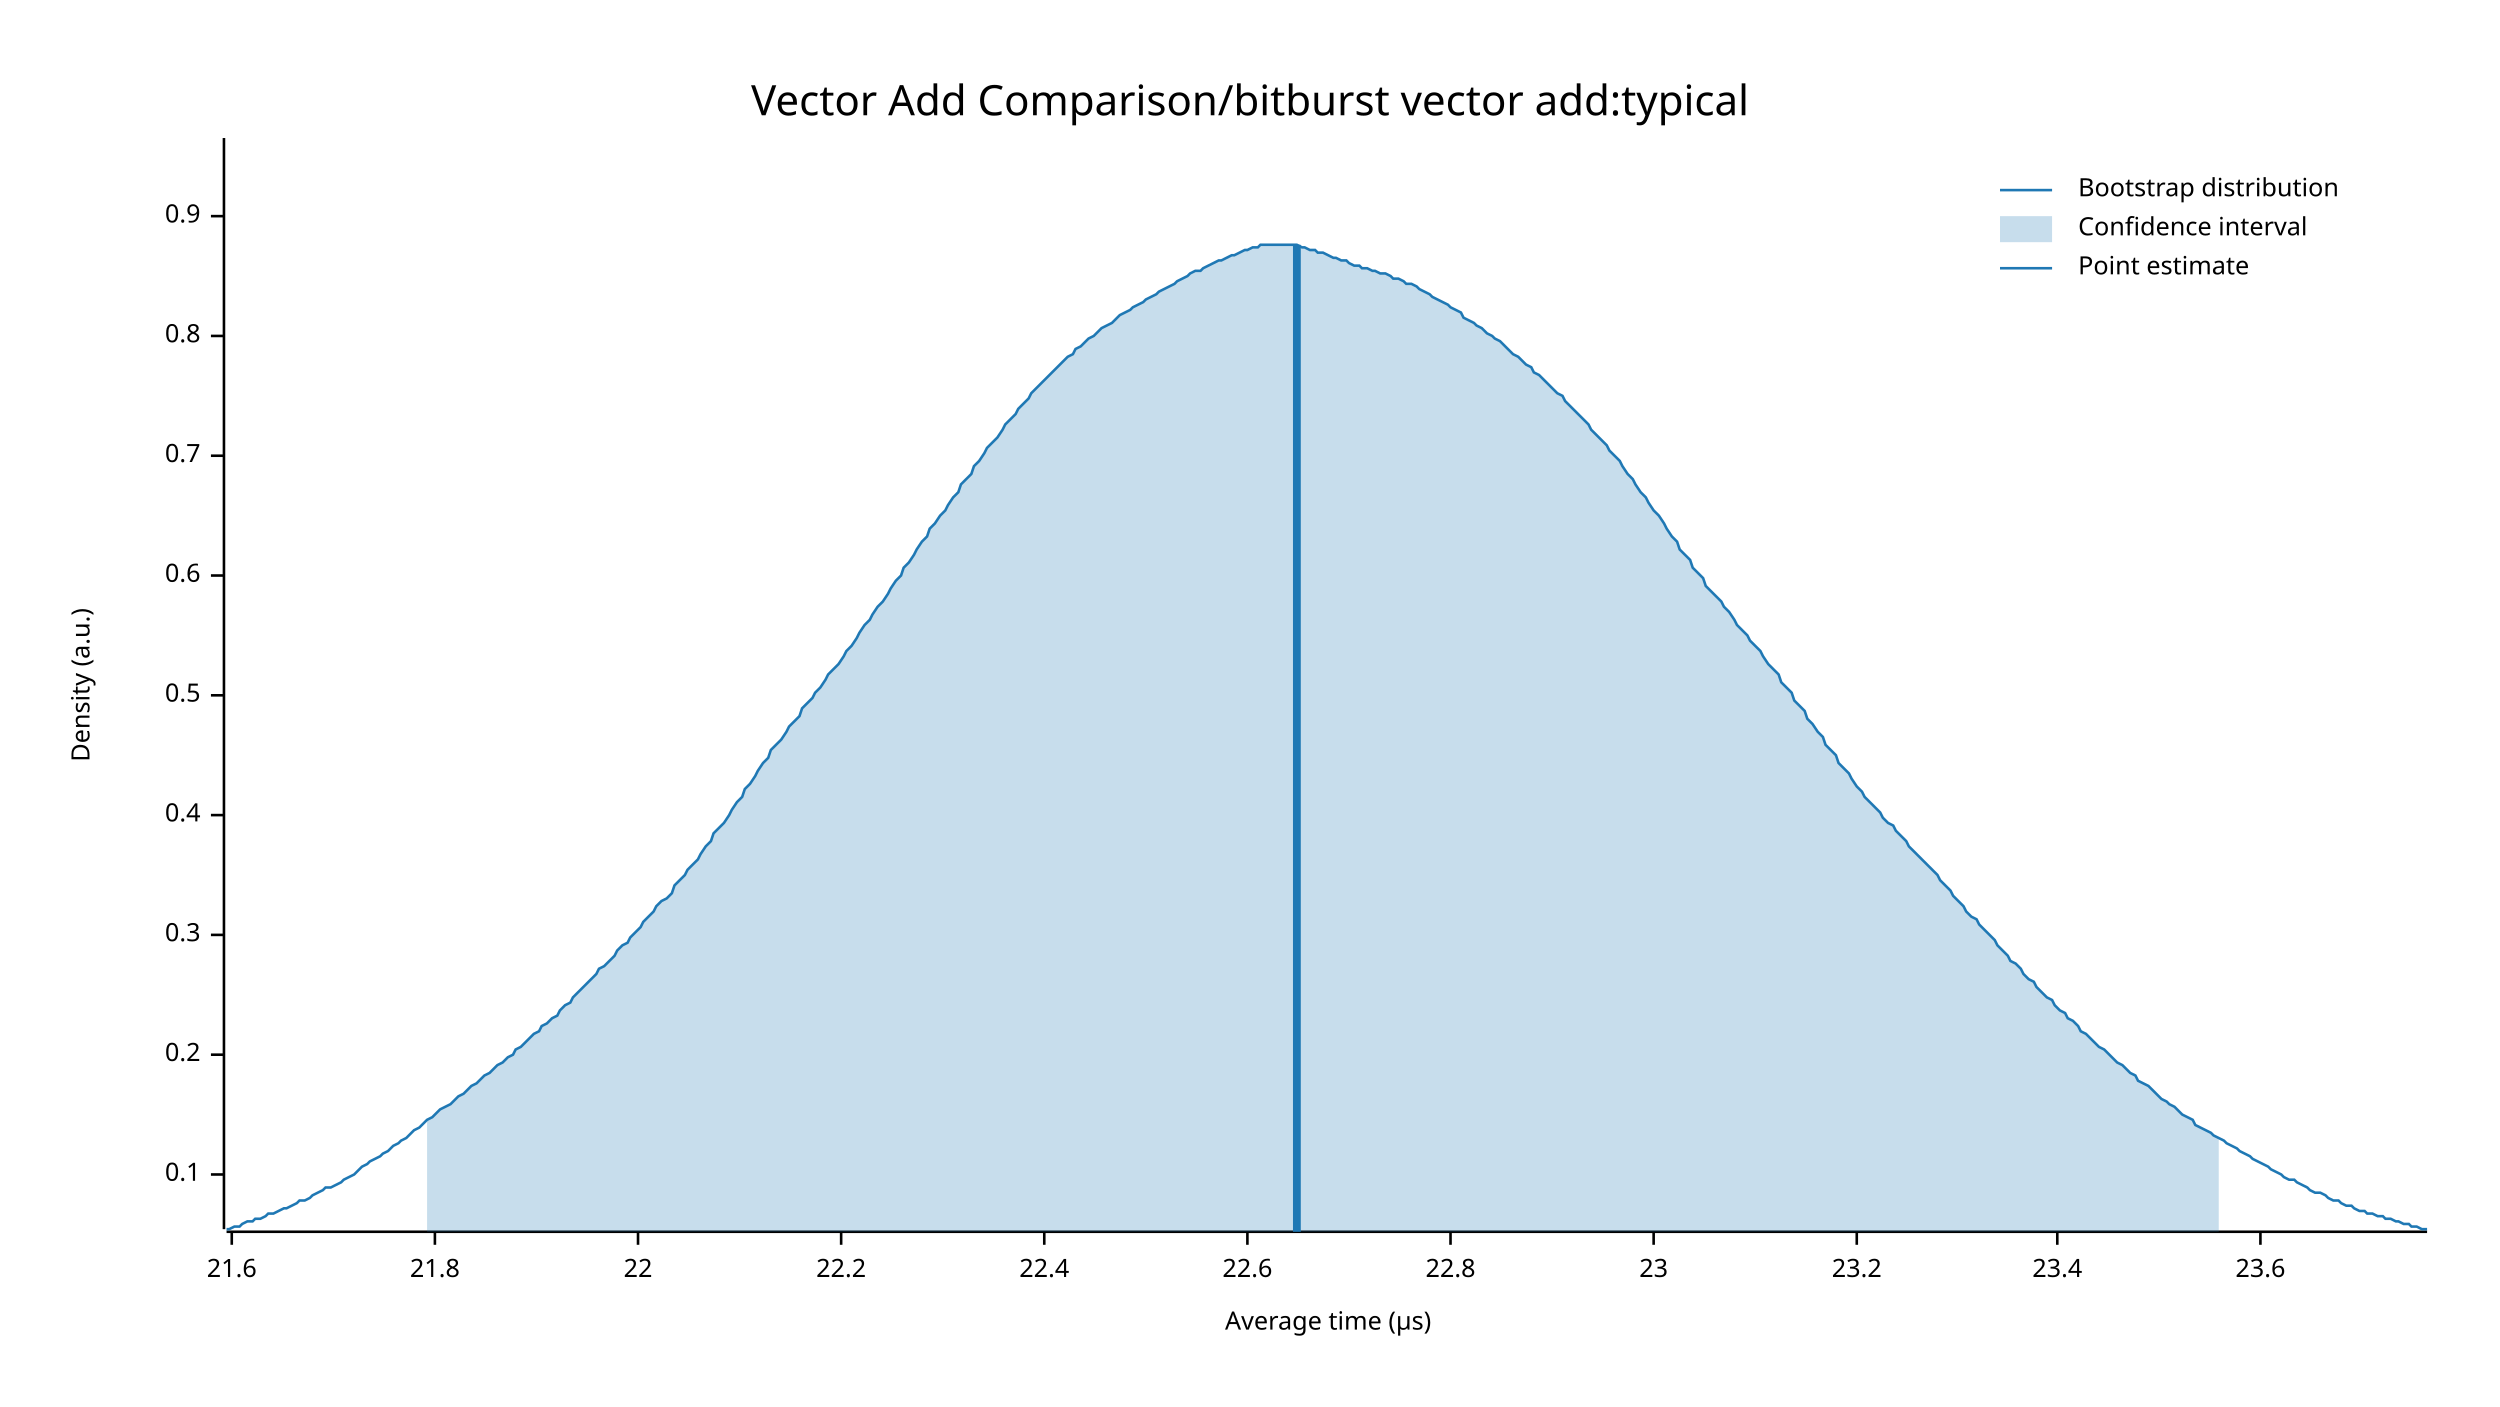
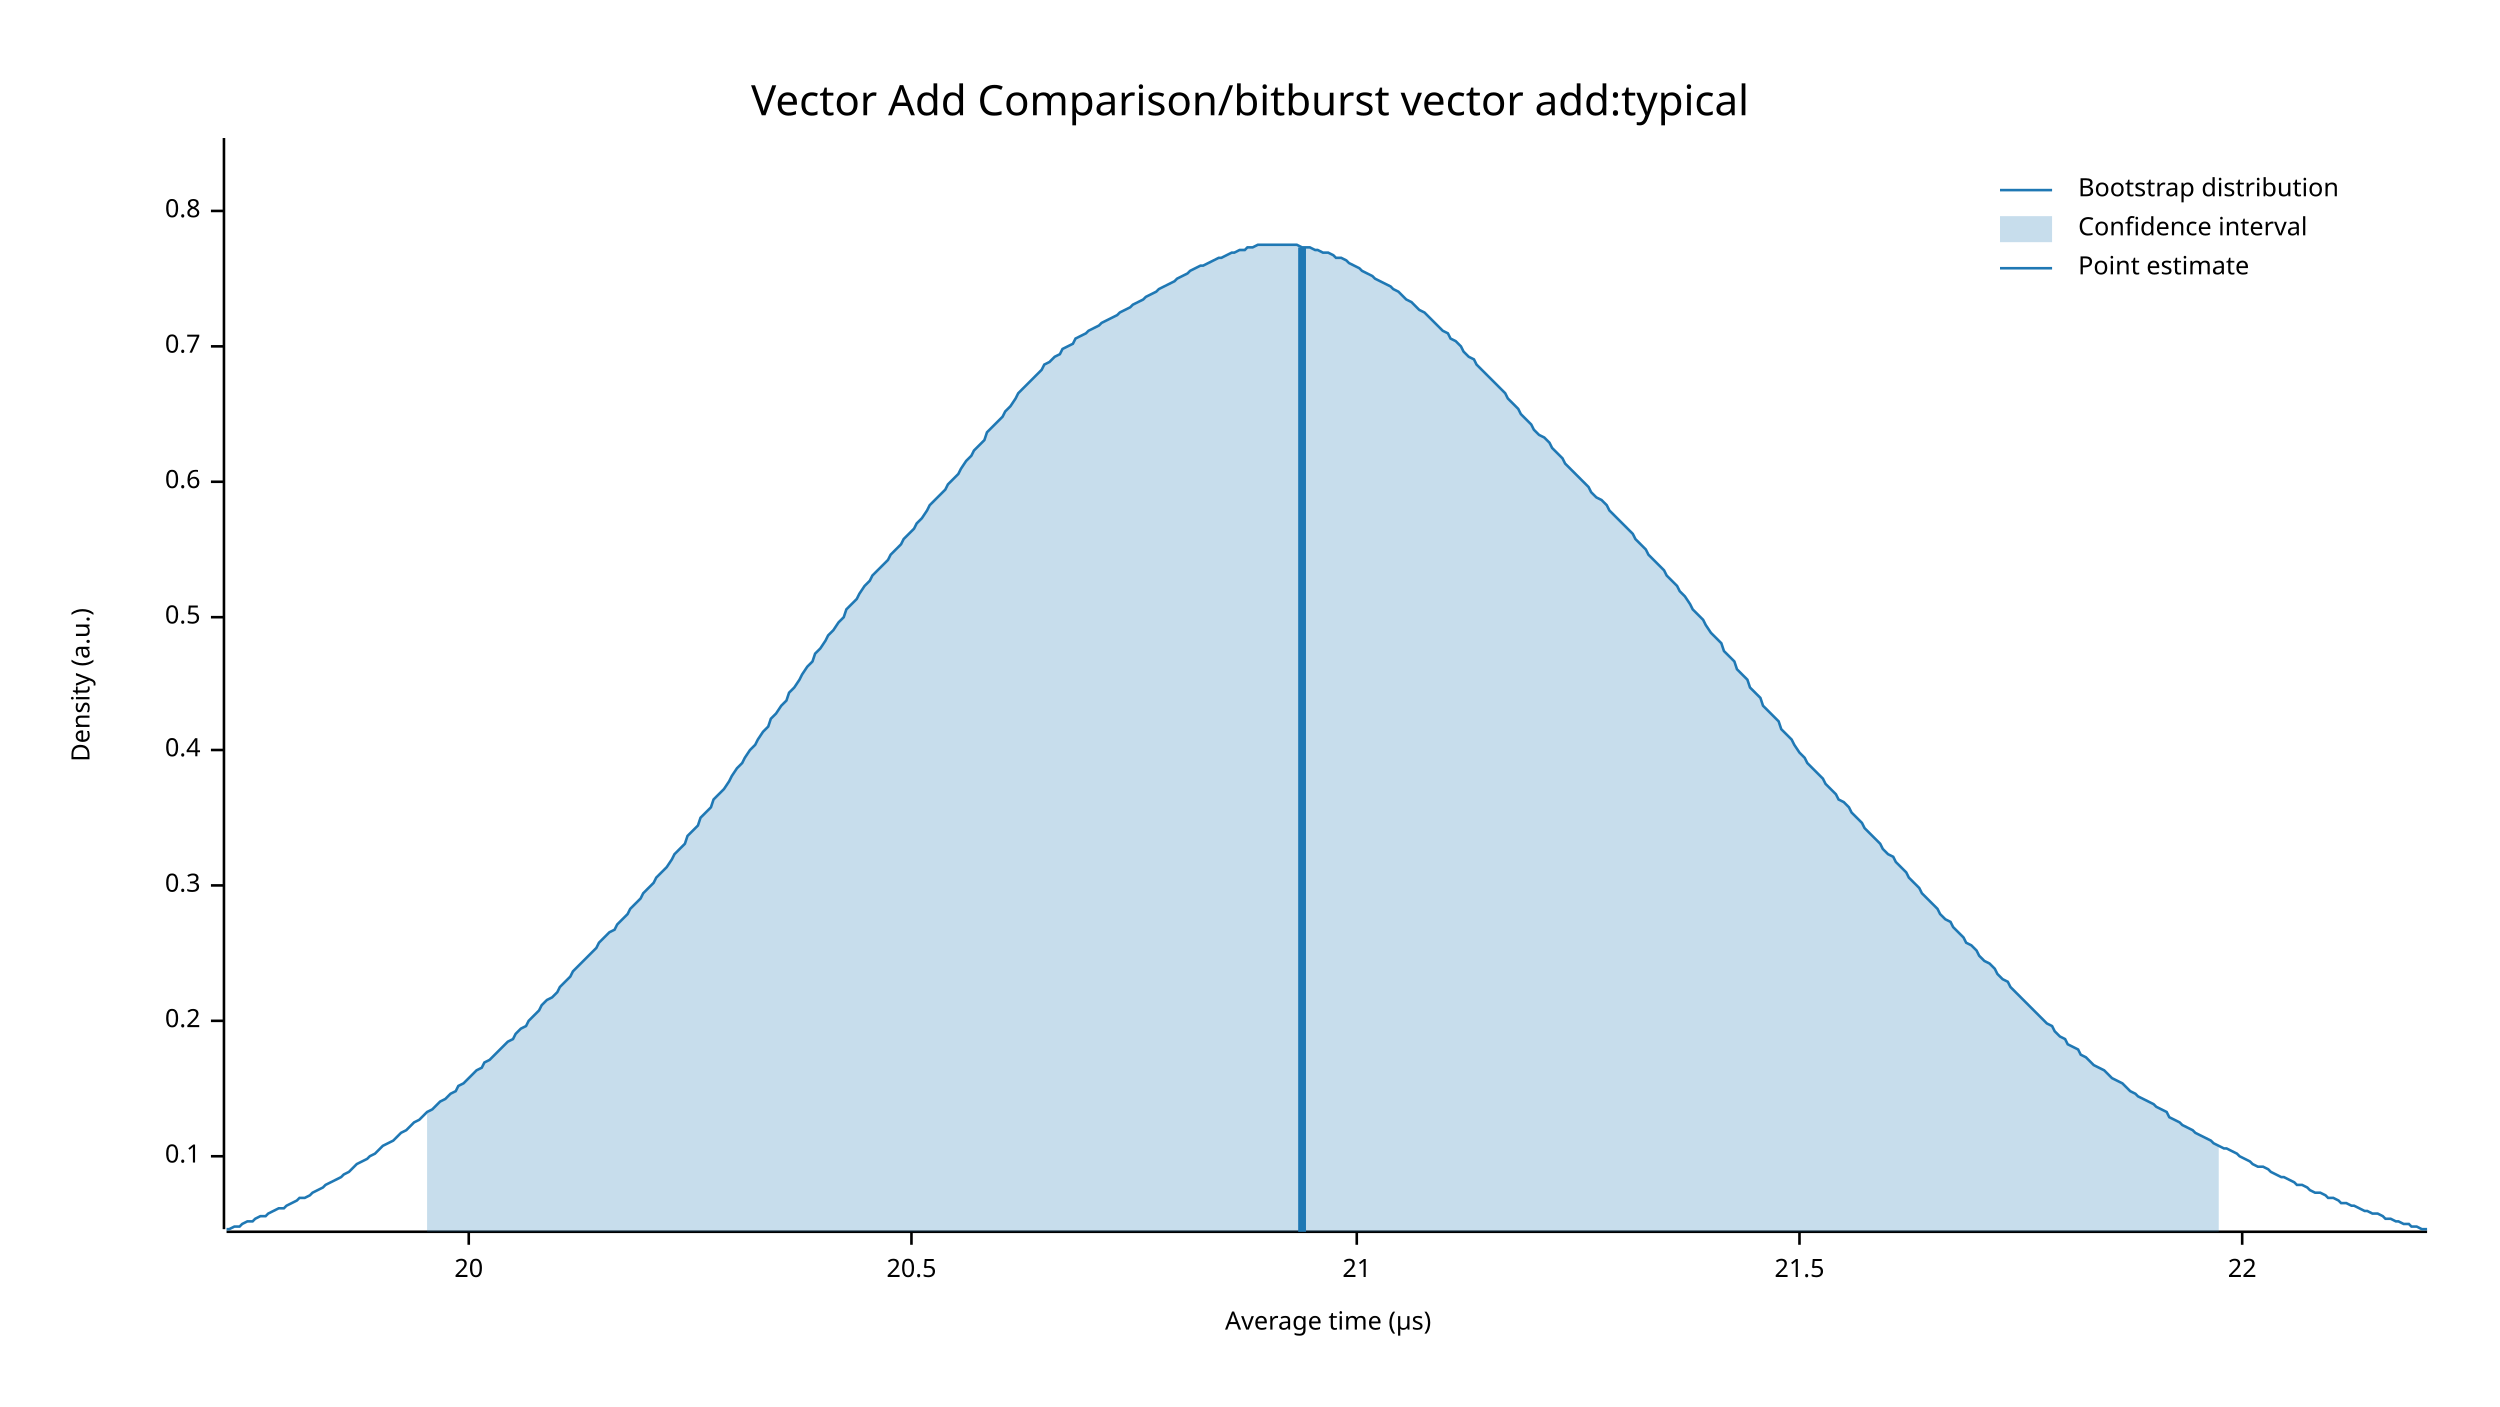
<svg xmlns="http://www.w3.org/2000/svg" width="960" height="540" viewBox="0 0 960 540">
  <text x="480" y="32" dy="0.76em" text-anchor="middle" font-family="sans-serif" font-size="16.129" opacity="1" fill="#000000">
Vector Add Comparison/bitburst vector add:typical
</text>
  <text x="27" y="263" dy="0.76em" text-anchor="middle" font-family="sans-serif" font-size="9.677" opacity="1" fill="#000000" transform="rotate(270, 27, 263)">
Density (a.u.)
</text>
  <text x="510" y="513" dy="-0.5ex" text-anchor="middle" font-family="sans-serif" font-size="9.677" opacity="1" fill="#000000">
Average time (µs)
</text>
  <polyline fill="none" opacity="1" stroke="#000000" stroke-width="1" points="86,53 86,472 " />
-   <text x="77" y="451" dy="0.5ex" text-anchor="end" font-family="sans-serif" font-size="9.677" opacity="1" fill="#000000">
+   <text x="77" y="444" dy="0.5ex" text-anchor="end" font-family="sans-serif" font-size="9.677" opacity="1" fill="#000000">
0.1
</text>
-   <polyline fill="none" opacity="1" stroke="#000000" stroke-width="1" points="81,451 86,451 " />
-   <text x="77" y="405" dy="0.5ex" text-anchor="end" font-family="sans-serif" font-size="9.677" opacity="1" fill="#000000">
+   <polyline fill="none" opacity="1" stroke="#000000" stroke-width="1" points="81,444 86,444 " />
+   <text x="77" y="392" dy="0.5ex" text-anchor="end" font-family="sans-serif" font-size="9.677" opacity="1" fill="#000000">
0.2
</text>
-   <polyline fill="none" opacity="1" stroke="#000000" stroke-width="1" points="81,405 86,405 " />
-   <text x="77" y="359" dy="0.5ex" text-anchor="end" font-family="sans-serif" font-size="9.677" opacity="1" fill="#000000">
+   <polyline fill="none" opacity="1" stroke="#000000" stroke-width="1" points="81,392 86,392 " />
+   <text x="77" y="340" dy="0.5ex" text-anchor="end" font-family="sans-serif" font-size="9.677" opacity="1" fill="#000000">
0.3
</text>
-   <polyline fill="none" opacity="1" stroke="#000000" stroke-width="1" points="81,359 86,359 " />
-   <text x="77" y="313" dy="0.5ex" text-anchor="end" font-family="sans-serif" font-size="9.677" opacity="1" fill="#000000">
+   <polyline fill="none" opacity="1" stroke="#000000" stroke-width="1" points="81,340 86,340 " />
+   <text x="77" y="288" dy="0.5ex" text-anchor="end" font-family="sans-serif" font-size="9.677" opacity="1" fill="#000000">
0.4
</text>
-   <polyline fill="none" opacity="1" stroke="#000000" stroke-width="1" points="81,313 86,313 " />
-   <text x="77" y="267" dy="0.5ex" text-anchor="end" font-family="sans-serif" font-size="9.677" opacity="1" fill="#000000">
+   <polyline fill="none" opacity="1" stroke="#000000" stroke-width="1" points="81,288 86,288 " />
+   <text x="77" y="237" dy="0.5ex" text-anchor="end" font-family="sans-serif" font-size="9.677" opacity="1" fill="#000000">
0.5
</text>
-   <polyline fill="none" opacity="1" stroke="#000000" stroke-width="1" points="81,267 86,267 " />
-   <text x="77" y="221" dy="0.5ex" text-anchor="end" font-family="sans-serif" font-size="9.677" opacity="1" fill="#000000">
+   <polyline fill="none" opacity="1" stroke="#000000" stroke-width="1" points="81,237 86,237 " />
+   <text x="77" y="185" dy="0.5ex" text-anchor="end" font-family="sans-serif" font-size="9.677" opacity="1" fill="#000000">
0.6
</text>
-   <polyline fill="none" opacity="1" stroke="#000000" stroke-width="1" points="81,221 86,221 " />
-   <text x="77" y="175" dy="0.5ex" text-anchor="end" font-family="sans-serif" font-size="9.677" opacity="1" fill="#000000">
+   <polyline fill="none" opacity="1" stroke="#000000" stroke-width="1" points="81,185 86,185 " />
+   <text x="77" y="133" dy="0.5ex" text-anchor="end" font-family="sans-serif" font-size="9.677" opacity="1" fill="#000000">
0.7
</text>
-   <polyline fill="none" opacity="1" stroke="#000000" stroke-width="1" points="81,175 86,175 " />
-   <text x="77" y="129" dy="0.5ex" text-anchor="end" font-family="sans-serif" font-size="9.677" opacity="1" fill="#000000">
+   <polyline fill="none" opacity="1" stroke="#000000" stroke-width="1" points="81,133 86,133 " />
+   <text x="77" y="81" dy="0.5ex" text-anchor="end" font-family="sans-serif" font-size="9.677" opacity="1" fill="#000000">
0.8
</text>
-   <polyline fill="none" opacity="1" stroke="#000000" stroke-width="1" points="81,129 86,129 " />
-   <text x="77" y="83" dy="0.5ex" text-anchor="end" font-family="sans-serif" font-size="9.677" opacity="1" fill="#000000">
- 0.9
+   <polyline fill="none" opacity="1" stroke="#000000" stroke-width="1" points="81,81 86,81 " />
+   <polyline fill="none" opacity="1" stroke="#000000" stroke-width="1" points="87,473 932,473 " />
+   <text x="180" y="483" dy="0.76em" text-anchor="middle" font-family="sans-serif" font-size="9.677" opacity="1" fill="#000000">
+ 20
</text>
-   <polyline fill="none" opacity="1" stroke="#000000" stroke-width="1" points="81,83 86,83 " />
-   <polyline fill="none" opacity="1" stroke="#000000" stroke-width="1" points="87,473 932,473 " />
-   <text x="89" y="483" dy="0.76em" text-anchor="middle" font-family="sans-serif" font-size="9.677" opacity="1" fill="#000000">
- 21.6
+   <polyline fill="none" opacity="1" stroke="#000000" stroke-width="1" points="180,473 180,478 " />
+   <text x="350" y="483" dy="0.76em" text-anchor="middle" font-family="sans-serif" font-size="9.677" opacity="1" fill="#000000">
+ 20.5
</text>
-   <polyline fill="none" opacity="1" stroke="#000000" stroke-width="1" points="89,473 89,478 " />
-   <text x="167" y="483" dy="0.76em" text-anchor="middle" font-family="sans-serif" font-size="9.677" opacity="1" fill="#000000">
- 21.8
+   <polyline fill="none" opacity="1" stroke="#000000" stroke-width="1" points="350,473 350,478 " />
+   <text x="521" y="483" dy="0.76em" text-anchor="middle" font-family="sans-serif" font-size="9.677" opacity="1" fill="#000000">
+ 21
</text>
-   <polyline fill="none" opacity="1" stroke="#000000" stroke-width="1" points="167,473 167,478 " />
-   <text x="245" y="483" dy="0.76em" text-anchor="middle" font-family="sans-serif" font-size="9.677" opacity="1" fill="#000000">
+   <polyline fill="none" opacity="1" stroke="#000000" stroke-width="1" points="521,473 521,478 " />
+   <text x="691" y="483" dy="0.76em" text-anchor="middle" font-family="sans-serif" font-size="9.677" opacity="1" fill="#000000">
+ 21.5
+ </text>
+   <polyline fill="none" opacity="1" stroke="#000000" stroke-width="1" points="691,473 691,478 " />
+   <text x="861" y="483" dy="0.76em" text-anchor="middle" font-family="sans-serif" font-size="9.677" opacity="1" fill="#000000">
22
</text>
-   <polyline fill="none" opacity="1" stroke="#000000" stroke-width="1" points="245,473 245,478 " />
-   <text x="323" y="483" dy="0.76em" text-anchor="middle" font-family="sans-serif" font-size="9.677" opacity="1" fill="#000000">
- 22.2
- </text>
-   <polyline fill="none" opacity="1" stroke="#000000" stroke-width="1" points="323,473 323,478 " />
-   <text x="401" y="483" dy="0.76em" text-anchor="middle" font-family="sans-serif" font-size="9.677" opacity="1" fill="#000000">
- 22.4
- </text>
-   <polyline fill="none" opacity="1" stroke="#000000" stroke-width="1" points="401,473 401,478 " />
-   <text x="479" y="483" dy="0.76em" text-anchor="middle" font-family="sans-serif" font-size="9.677" opacity="1" fill="#000000">
- 22.6
- </text>
-   <polyline fill="none" opacity="1" stroke="#000000" stroke-width="1" points="479,473 479,478 " />
-   <text x="557" y="483" dy="0.76em" text-anchor="middle" font-family="sans-serif" font-size="9.677" opacity="1" fill="#000000">
- 22.8
- </text>
-   <polyline fill="none" opacity="1" stroke="#000000" stroke-width="1" points="557,473 557,478 " />
-   <text x="635" y="483" dy="0.76em" text-anchor="middle" font-family="sans-serif" font-size="9.677" opacity="1" fill="#000000">
- 23
- </text>
-   <polyline fill="none" opacity="1" stroke="#000000" stroke-width="1" points="635,473 635,478 " />
-   <text x="713" y="483" dy="0.76em" text-anchor="middle" font-family="sans-serif" font-size="9.677" opacity="1" fill="#000000">
- 23.2
- </text>
-   <polyline fill="none" opacity="1" stroke="#000000" stroke-width="1" points="713,473 713,478 " />
-   <text x="790" y="483" dy="0.76em" text-anchor="middle" font-family="sans-serif" font-size="9.677" opacity="1" fill="#000000">
- 23.4
- </text>
-   <polyline fill="none" opacity="1" stroke="#000000" stroke-width="1" points="790,473 790,478 " />
-   <text x="868" y="483" dy="0.76em" text-anchor="middle" font-family="sans-serif" font-size="9.677" opacity="1" fill="#000000">
- 23.6
- </text>
-   <polyline fill="none" opacity="1" stroke="#000000" stroke-width="1" points="868,473 868,478 " />
-   <polyline fill="none" opacity="1" stroke="#1F78B4" stroke-width="1" points="87,472 88,472 90,471 92,471 93,470 95,469 97,469 98,468 100,468 102,467 103,466 105,466 107,465 109,464 110,464 112,463 114,462 115,461 117,461 119,460 120,459 122,458 124,457 125,456 127,456 129,455 131,454 132,453 134,452 136,451 137,450 139,448 141,447 142,446 144,445 146,444 147,443 149,442 151,440 153,439 154,438 156,437 158,435 159,434 161,433 163,431 164,430 166,429 168,427 169,426 171,425 173,424 175,422 176,421 178,420 180,418 181,417 183,416 185,414 186,413 188,412 190,410 191,409 193,408 195,406 197,405 198,403 200,402 202,400 203,399 205,397 207,396 208,394 210,393 212,391 214,390 215,388 217,386 219,385 220,383 222,381 224,379 225,378 227,376 229,374 230,372 232,371 234,369 236,367 237,365 239,363 241,362 242,360 244,358 246,356 247,354 249,352 251,350 252,348 254,346 256,345 258,343 259,340 261,338 263,336 264,334 266,332 268,330 269,328 271,325 273,323 274,320 276,318 278,316 280,313 281,311 283,308 285,306 286,303 288,301 290,298 291,296 293,293 295,291 296,288 298,286 300,284 302,281 303,279 305,277 307,275 308,272 310,270 312,268 313,266 315,264 317,261 318,259 320,257 322,255 324,252 325,250 327,248 329,245 330,243 332,240 334,238 335,236 337,233 339,231 341,228 342,226 344,223 346,221 347,218 349,216 351,213 352,211 354,208 356,206 357,203 359,201 361,198 363,196 364,194 366,191 368,189 369,186 371,184 373,182 374,179 376,177 378,174 379,172 381,170 383,168 385,165 386,163 388,161 390,159 391,157 393,155 395,153 396,151 398,149 400,147 401,146 403,144 405,142 407,140 408,139 410,137 412,136 413,134 415,133 417,131 418,130 420,129 422,127 423,126 425,125 427,124 429,122 430,121 432,120 434,119 435,118 437,117 439,116 440,115 442,114 444,113 445,112 447,111 449,110 451,109 452,108 454,107 456,106 457,105 459,104 461,104 462,103 464,102 466,101 468,100 469,100 471,99 473,98 474,98 476,97 478,96 479,96 481,95 483,95 484,94 486,94 488,94 490,94 491,94 493,94 495,94 496,94 498,94 500,95 501,95 503,96 505,96 506,97 508,97 510,98 512,99 513,99 515,100 517,100 518,101 520,102 522,102 523,103 525,103 527,104 528,104 530,105 532,105 534,106 535,107 537,107 539,108 540,109 542,109 544,110 545,111 547,112 549,113 550,114 552,115 554,116 556,117 557,118 559,119 561,120 562,122 564,123 566,124 567,125 569,126 571,128 573,129 574,130 576,131 578,133 579,134 581,136 583,137 584,138 586,140 588,141 589,143 591,144 593,146 595,148 596,149 598,151 600,152 601,154 603,156 605,158 606,159 608,161 610,163 611,165 613,167 615,169 617,171 618,173 620,175 622,177 623,179 625,182 627,184 628,186 630,189 632,191 633,193 635,196 637,198 639,201 640,203 642,206 644,208 645,211 647,213 649,215 650,218 652,220 654,222 655,225 657,227 659,229 661,231 662,233 664,235 666,238 667,240 669,242 671,244 672,246 674,248 676,250 677,252 679,255 681,257 683,259 684,262 686,264 688,266 689,269 691,271 693,273 694,276 696,278 698,281 700,283 701,286 703,288 705,290 706,293 708,295 710,297 711,299 713,302 715,304 716,306 718,308 720,310 722,312 723,314 725,316 727,317 728,319 730,321 732,323 733,325 735,327 737,329 738,330 740,332 742,334 744,336 745,338 747,340 749,342 750,344 752,346 754,348 755,350 757,352 759,353 760,355 762,357 764,359 766,361 767,363 769,365 771,367 772,369 774,370 776,372 777,374 779,376 781,377 782,379 784,381 786,383 788,384 789,386 791,388 793,389 794,391 796,392 798,394 799,396 801,397 803,399 804,400 806,402 808,403 810,405 811,406 813,408 815,409 816,410 818,412 820,413 821,415 823,416 825,417 827,419 828,420 830,422 832,423 833,424 835,425 837,427 838,428 840,429 842,430 843,432 845,433 847,434 849,435 850,436 852,437 854,438 855,439 857,440 859,441 860,442 862,443 864,444 865,445 867,446 869,447 871,448 872,449 874,450 876,451 877,452 879,453 881,453 882,454 884,455 886,456 887,457 889,458 891,458 893,459 894,460 896,461 898,461 899,462 901,463 903,463 904,464 906,465 908,465 909,466 911,466 913,467 915,467 916,468 918,468 920,469 921,469 923,470 925,470 926,471 928,471 930,472 932,472 " />
-   <polygon opacity="0.25" fill="#1F78B4" points="164,430 166,429 168,427 169,426 171,425 173,424 175,422 176,421 178,420 180,418 181,417 183,416 185,414 186,413 188,412 190,410 191,409 193,408 195,406 197,405 198,403 200,402 202,400 203,399 205,397 207,396 208,394 210,393 212,391 214,390 215,388 217,386 219,385 220,383 222,381 224,379 225,378 227,376 229,374 230,372 232,371 234,369 236,367 237,365 239,363 241,362 242,360 244,358 246,356 247,354 249,352 251,350 252,348 254,346 256,345 258,343 259,340 261,338 263,336 264,334 266,332 268,330 269,328 271,325 273,323 274,320 276,318 278,316 280,313 281,311 283,308 285,306 286,303 288,301 290,298 291,296 293,293 295,291 296,288 298,286 300,284 302,281 303,279 305,277 307,275 308,272 310,270 312,268 313,266 315,264 317,261 318,259 320,257 322,255 324,252 325,250 327,248 329,245 330,243 332,240 334,238 335,236 337,233 339,231 341,228 342,226 344,223 346,221 347,218 349,216 351,213 352,211 354,208 356,206 357,203 359,201 361,198 363,196 364,194 366,191 368,189 369,186 371,184 373,182 374,179 376,177 378,174 379,172 381,170 383,168 385,165 386,163 388,161 390,159 391,157 393,155 395,153 396,151 398,149 400,147 401,146 403,144 405,142 407,140 408,139 410,137 412,136 413,134 415,133 417,131 418,130 420,129 422,127 423,126 425,125 427,124 429,122 430,121 432,120 434,119 435,118 437,117 439,116 440,115 442,114 444,113 445,112 447,111 449,110 451,109 452,108 454,107 456,106 457,105 459,104 461,104 462,103 464,102 466,101 468,100 469,100 471,99 473,98 474,98 476,97 478,96 479,96 481,95 483,95 484,94 486,94 488,94 490,94 491,94 493,94 495,94 496,94 498,94 500,95 501,95 503,96 505,96 506,97 508,97 510,98 512,99 513,99 515,100 517,100 518,101 520,102 522,102 523,103 525,103 527,104 528,104 530,105 532,105 534,106 535,107 537,107 539,108 540,109 542,109 544,110 545,111 547,112 549,113 550,114 552,115 554,116 556,117 557,118 559,119 561,120 562,122 564,123 566,124 567,125 569,126 571,128 573,129 574,130 576,131 578,133 579,134 581,136 583,137 584,138 586,140 588,141 589,143 591,144 593,146 595,148 596,149 598,151 600,152 601,154 603,156 605,158 606,159 608,161 610,163 611,165 613,167 615,169 617,171 618,173 620,175 622,177 623,179 625,182 627,184 628,186 630,189 632,191 633,193 635,196 637,198 639,201 640,203 642,206 644,208 645,211 647,213 649,215 650,218 652,220 654,222 655,225 657,227 659,229 661,231 662,233 664,235 666,238 667,240 669,242 671,244 672,246 674,248 676,250 677,252 679,255 681,257 683,259 684,262 686,264 688,266 689,269 691,271 693,273 694,276 696,278 698,281 700,283 701,286 703,288 705,290 706,293 708,295 710,297 711,299 713,302 715,304 716,306 718,308 720,310 722,312 723,314 725,316 727,317 728,319 730,321 732,323 733,325 735,327 737,329 738,330 740,332 742,334 744,336 745,338 747,340 749,342 750,344 752,346 754,348 755,350 757,352 759,353 760,355 762,357 764,359 766,361 767,363 769,365 771,367 772,369 774,370 776,372 777,374 779,376 781,377 782,379 784,381 786,383 788,384 789,386 791,388 793,389 794,391 796,392 798,394 799,396 801,397 803,399 804,400 806,402 808,403 810,405 811,406 813,408 815,409 816,410 818,412 820,413 821,415 823,416 825,417 827,419 828,420 830,422 832,423 833,424 835,425 837,427 838,428 840,429 842,430 843,432 845,433 847,434 849,435 850,436 852,437 852,473 164,473 " />
-   <polyline fill="none" opacity="1" stroke="#1F78B4" stroke-width="3" points="498,473 498,94 " />
+   <polyline fill="none" opacity="1" stroke="#000000" stroke-width="1" points="861,473 861,478 " />
+   <polyline fill="none" opacity="1" stroke="#1F78B4" stroke-width="1" points="87,472 88,472 90,471 92,471 93,470 95,469 97,469 98,468 100,467 102,467 103,466 105,465 107,464 109,464 110,463 112,462 114,461 115,460 117,460 119,459 120,458 122,457 124,456 125,455 127,454 129,453 131,452 132,451 134,450 136,448 137,447 139,446 141,445 142,444 144,443 146,441 147,440 149,439 151,438 153,436 154,435 156,434 158,432 159,431 161,430 163,428 164,427 166,426 168,424 169,423 171,422 173,420 175,419 176,417 178,416 180,414 181,413 183,411 185,410 186,408 188,407 190,405 191,404 193,402 195,400 197,399 198,397 200,395 202,394 203,392 205,390 207,388 208,386 210,384 212,383 214,381 215,379 217,377 219,375 220,373 222,371 224,369 225,368 227,366 229,364 230,362 232,360 234,358 236,357 237,355 239,353 241,351 242,349 244,347 246,345 247,343 249,341 251,339 252,337 254,335 256,333 258,330 259,328 261,326 263,324 264,321 266,319 268,317 269,314 271,312 273,310 274,307 276,305 278,303 280,300 281,298 283,295 285,293 286,291 288,288 290,286 291,284 293,281 295,279 296,276 298,274 300,271 302,269 303,266 305,264 307,261 308,259 310,256 312,254 313,251 315,249 317,246 318,244 320,242 322,239 324,237 325,234 327,232 329,230 330,228 332,225 334,223 335,221 337,219 339,217 341,215 342,213 344,211 346,209 347,207 349,205 351,203 352,201 354,199 356,196 357,194 359,192 361,190 363,188 364,186 366,184 368,182 369,180 371,177 373,175 374,173 376,171 378,169 379,166 381,164 383,162 385,160 386,158 388,156 390,153 391,151 393,149 395,147 396,146 398,144 400,142 401,140 403,139 405,137 407,136 408,134 410,133 412,132 413,130 415,129 417,128 418,127 420,126 422,125 423,124 425,123 427,122 429,121 430,120 432,119 434,118 435,117 437,116 439,115 440,114 442,113 444,112 445,111 447,110 449,109 451,108 452,107 454,106 456,105 457,104 459,103 461,102 462,102 464,101 466,100 468,99 469,99 471,98 473,97 474,97 476,96 478,96 479,95 481,95 483,94 484,94 486,94 488,94 490,94 491,94 493,94 495,94 496,94 498,94 500,95 501,95 503,95 505,96 506,96 508,97 510,97 512,98 513,99 515,99 517,100 518,101 520,102 522,103 523,104 525,105 527,106 528,107 530,108 532,109 534,110 535,111 537,112 539,114 540,115 542,116 544,118 545,119 547,120 549,122 550,123 552,125 554,127 556,128 557,130 559,131 561,133 562,135 564,137 566,138 567,140 569,142 571,144 573,146 574,147 576,149 578,151 579,153 581,155 583,157 584,159 586,161 588,163 589,165 591,167 593,168 595,170 596,172 598,174 600,176 601,178 603,180 605,182 606,183 608,185 610,187 611,189 613,191 615,192 617,194 618,196 620,198 622,200 623,201 625,203 627,205 628,207 630,209 632,211 633,213 635,215 637,217 639,219 640,221 642,223 644,225 645,227 647,229 649,232 650,234 652,236 654,238 655,240 657,243 659,245 661,247 662,250 664,252 666,254 667,257 669,259 671,261 672,264 674,266 676,268 677,271 679,273 681,275 683,277 684,280 686,282 688,284 689,286 691,289 693,291 694,293 696,295 698,297 700,299 701,301 703,303 705,305 706,307 708,308 710,310 711,312 713,314 715,316 716,318 718,320 720,322 722,324 723,326 725,328 727,329 728,331 730,333 732,335 733,337 735,339 737,341 738,343 740,345 742,347 744,349 745,351 747,353 749,354 750,356 752,358 754,360 755,362 757,363 759,365 760,367 762,369 764,370 766,372 767,374 769,376 771,377 772,379 774,381 776,383 777,384 779,386 781,388 782,389 784,391 786,393 788,394 789,396 791,398 793,399 794,401 796,402 798,403 799,405 801,406 803,408 804,409 806,410 808,411 810,413 811,414 813,415 815,416 816,417 818,419 820,420 821,421 823,422 825,423 827,424 828,425 830,426 832,427 833,429 835,430 837,431 838,432 840,433 842,434 843,435 845,436 847,437 849,438 850,439 852,440 854,441 855,441 857,442 859,443 860,444 862,445 864,446 865,447 867,448 869,448 871,449 872,450 874,451 876,452 877,452 879,453 881,454 882,455 884,455 886,456 887,457 889,458 891,458 893,459 894,460 896,460 898,461 899,462 901,462 903,463 904,463 906,464 908,465 909,465 911,466 913,466 915,467 916,468 918,468 920,469 921,469 923,470 925,470 926,471 928,471 930,472 932,472 " />
+   <polygon opacity="0.25" fill="#1F78B4" points="164,427 166,426 168,424 169,423 171,422 173,420 175,419 176,417 178,416 180,414 181,413 183,411 185,410 186,408 188,407 190,405 191,404 193,402 195,400 197,399 198,397 200,395 202,394 203,392 205,390 207,388 208,386 210,384 212,383 214,381 215,379 217,377 219,375 220,373 222,371 224,369 225,368 227,366 229,364 230,362 232,360 234,358 236,357 237,355 239,353 241,351 242,349 244,347 246,345 247,343 249,341 251,339 252,337 254,335 256,333 258,330 259,328 261,326 263,324 264,321 266,319 268,317 269,314 271,312 273,310 274,307 276,305 278,303 280,300 281,298 283,295 285,293 286,291 288,288 290,286 291,284 293,281 295,279 296,276 298,274 300,271 302,269 303,266 305,264 307,261 308,259 310,256 312,254 313,251 315,249 317,246 318,244 320,242 322,239 324,237 325,234 327,232 329,230 330,228 332,225 334,223 335,221 337,219 339,217 341,215 342,213 344,211 346,209 347,207 349,205 351,203 352,201 354,199 356,196 357,194 359,192 361,190 363,188 364,186 366,184 368,182 369,180 371,177 373,175 374,173 376,171 378,169 379,166 381,164 383,162 385,160 386,158 388,156 390,153 391,151 393,149 395,147 396,146 398,144 400,142 401,140 403,139 405,137 407,136 408,134 410,133 412,132 413,130 415,129 417,128 418,127 420,126 422,125 423,124 425,123 427,122 429,121 430,120 432,119 434,118 435,117 437,116 439,115 440,114 442,113 444,112 445,111 447,110 449,109 451,108 452,107 454,106 456,105 457,104 459,103 461,102 462,102 464,101 466,100 468,99 469,99 471,98 473,97 474,97 476,96 478,96 479,95 481,95 483,94 484,94 486,94 488,94 490,94 491,94 493,94 495,94 496,94 498,94 500,95 501,95 503,95 505,96 506,96 508,97 510,97 512,98 513,99 515,99 517,100 518,101 520,102 522,103 523,104 525,105 527,106 528,107 530,108 532,109 534,110 535,111 537,112 539,114 540,115 542,116 544,118 545,119 547,120 549,122 550,123 552,125 554,127 556,128 557,130 559,131 561,133 562,135 564,137 566,138 567,140 569,142 571,144 573,146 574,147 576,149 578,151 579,153 581,155 583,157 584,159 586,161 588,163 589,165 591,167 593,168 595,170 596,172 598,174 600,176 601,178 603,180 605,182 606,183 608,185 610,187 611,189 613,191 615,192 617,194 618,196 620,198 622,200 623,201 625,203 627,205 628,207 630,209 632,211 633,213 635,215 637,217 639,219 640,221 642,223 644,225 645,227 647,229 649,232 650,234 652,236 654,238 655,240 657,243 659,245 661,247 662,250 664,252 666,254 667,257 669,259 671,261 672,264 674,266 676,268 677,271 679,273 681,275 683,277 684,280 686,282 688,284 689,286 691,289 693,291 694,293 696,295 698,297 700,299 701,301 703,303 705,305 706,307 708,308 710,310 711,312 713,314 715,316 716,318 718,320 720,322 722,324 723,326 725,328 727,329 728,331 730,333 732,335 733,337 735,339 737,341 738,343 740,345 742,347 744,349 745,351 747,353 749,354 750,356 752,358 754,360 755,362 757,363 759,365 760,367 762,369 764,370 766,372 767,374 769,376 771,377 772,379 774,381 776,383 777,384 779,386 781,388 782,389 784,391 786,393 788,394 789,396 791,398 793,399 794,401 796,402 798,403 799,405 801,406 803,408 804,409 806,410 808,411 810,413 811,414 813,415 815,416 816,417 818,419 820,420 821,421 823,422 825,423 827,424 828,425 830,426 832,427 833,429 835,430 837,431 838,432 840,433 842,434 843,435 845,436 847,437 849,438 850,439 852,440 852,473 164,473 " />
+   <polyline fill="none" opacity="1" stroke="#1F78B4" stroke-width="3" points="500,473 500,95 " />
  <text x="798" y="68" dy="0.76em" text-anchor="start" font-family="sans-serif" font-size="9.677" opacity="1" fill="#000000">
Bootstrap distribution
</text>
  <text x="798" y="83" dy="0.76em" text-anchor="start" font-family="sans-serif" font-size="9.677" opacity="1" fill="#000000">
Confidence interval
</text>
  <text x="798" y="98" dy="0.76em" text-anchor="start" font-family="sans-serif" font-size="9.677" opacity="1" fill="#000000">
Point estimate
</text>
  <polyline fill="none" opacity="1" stroke="#1F78B4" stroke-width="1" points="768,73 788,73 " />
  <rect x="768" y="83" width="20" height="10" opacity="0.25" fill="#1F78B4" stroke="none" />
  <polyline fill="none" opacity="1" stroke="#1F78B4" stroke-width="1" points="768,103 788,103 " />
</svg>
